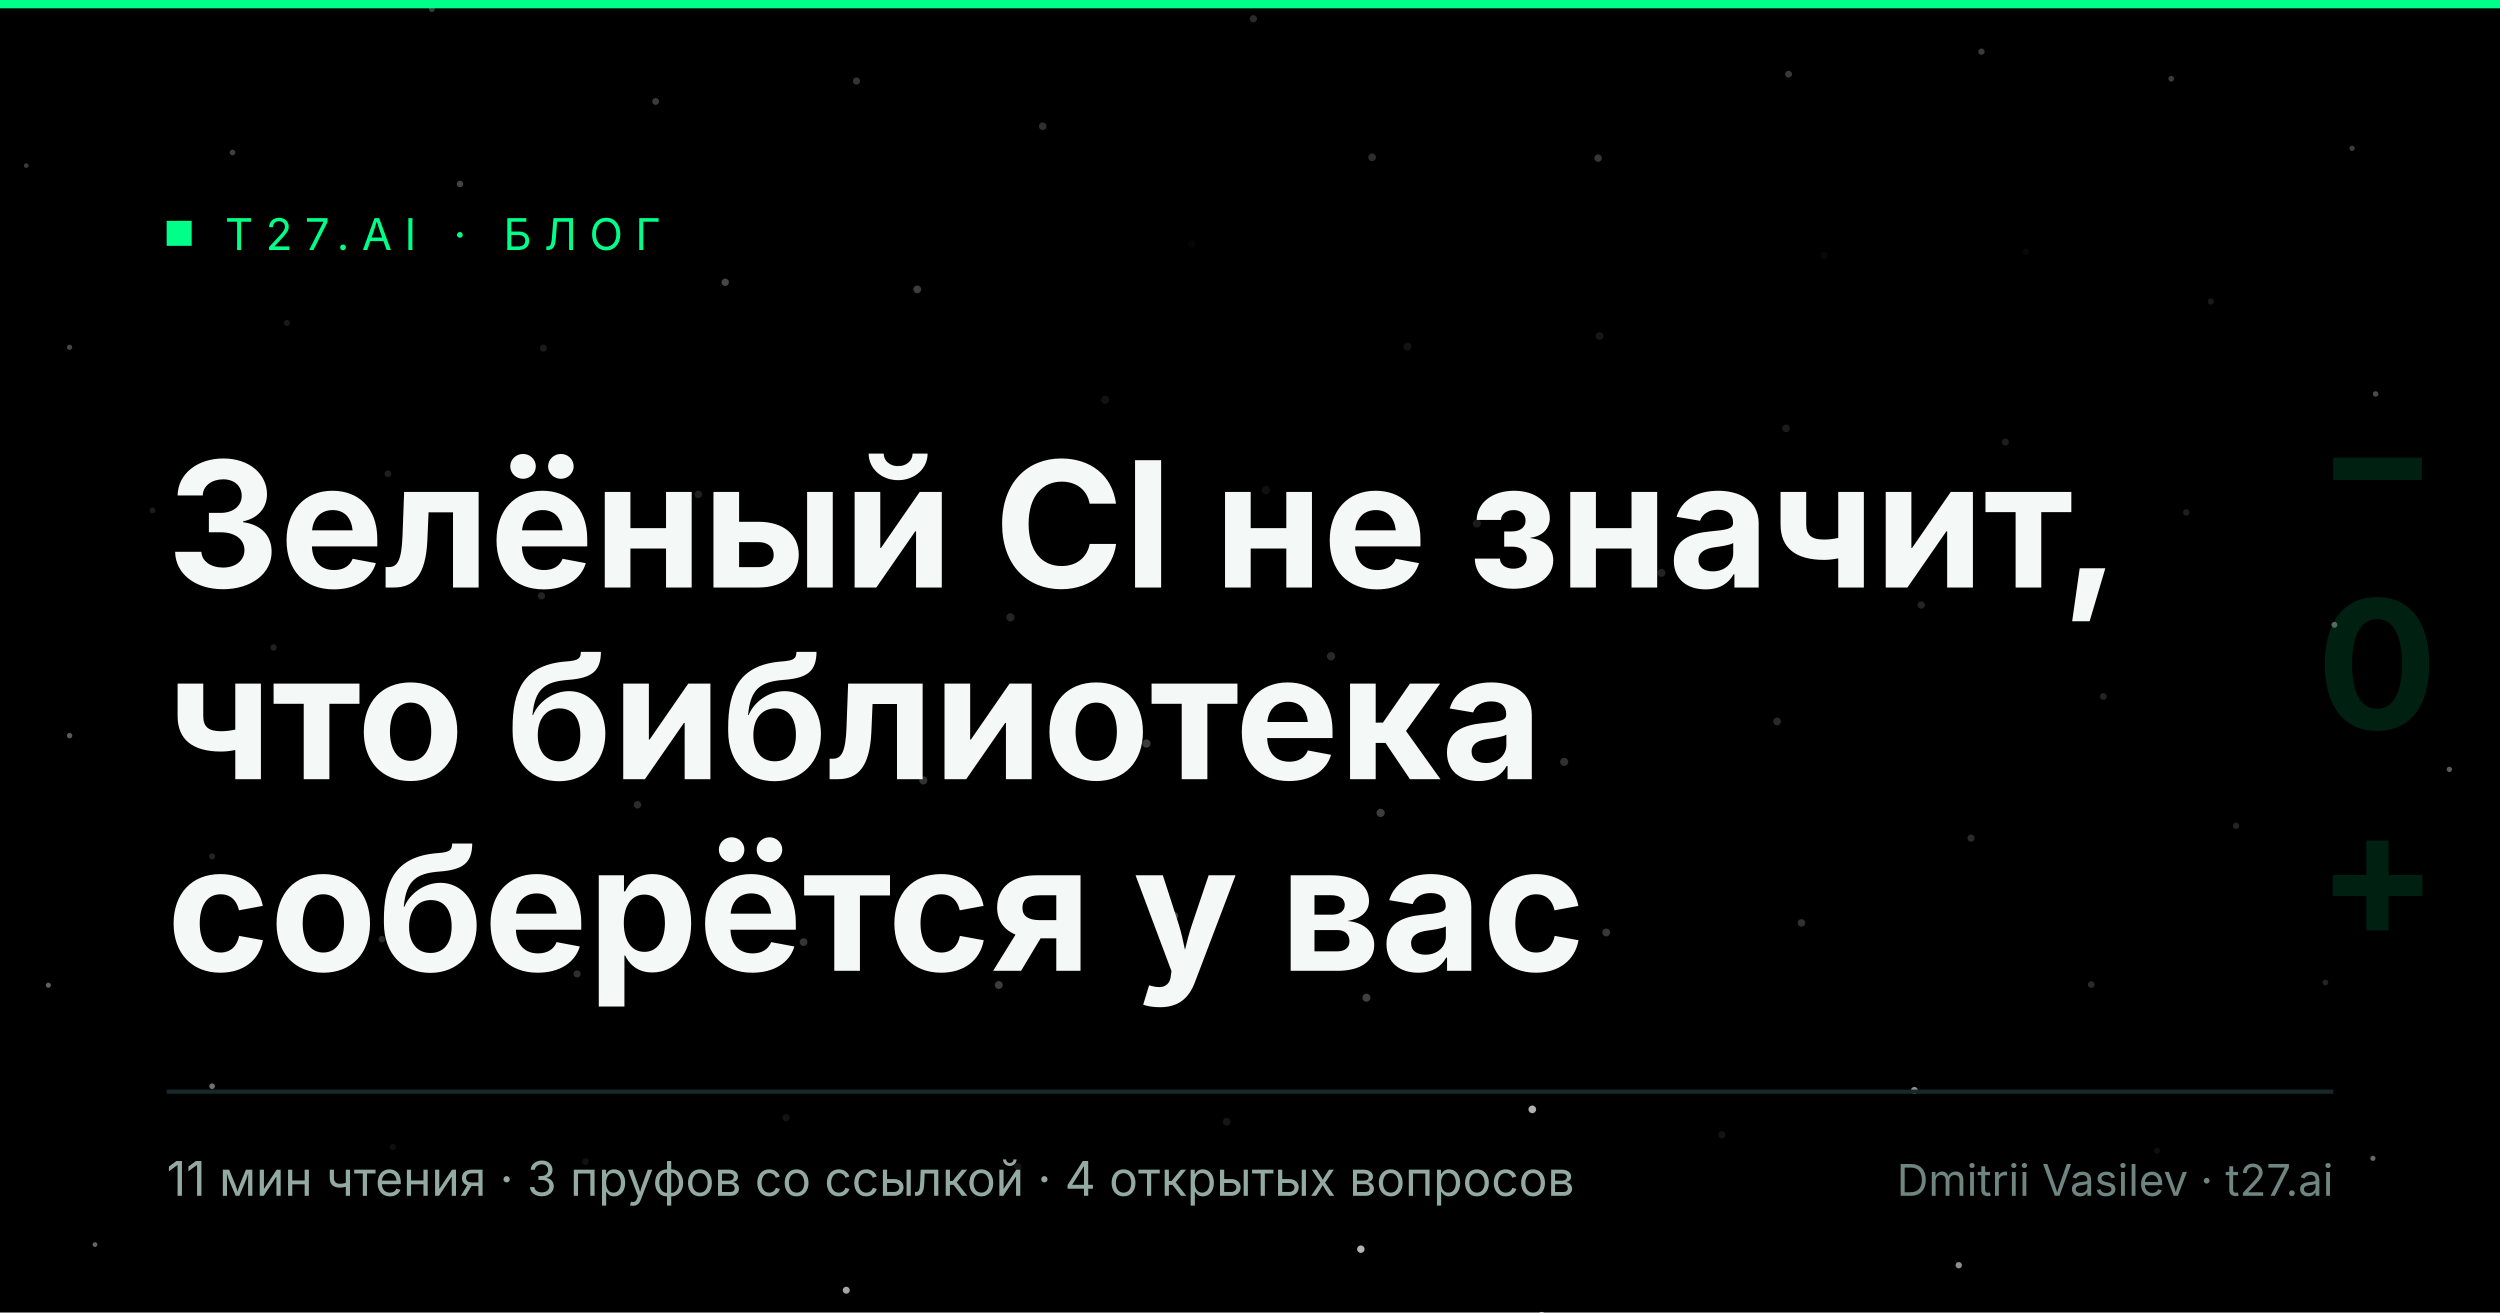
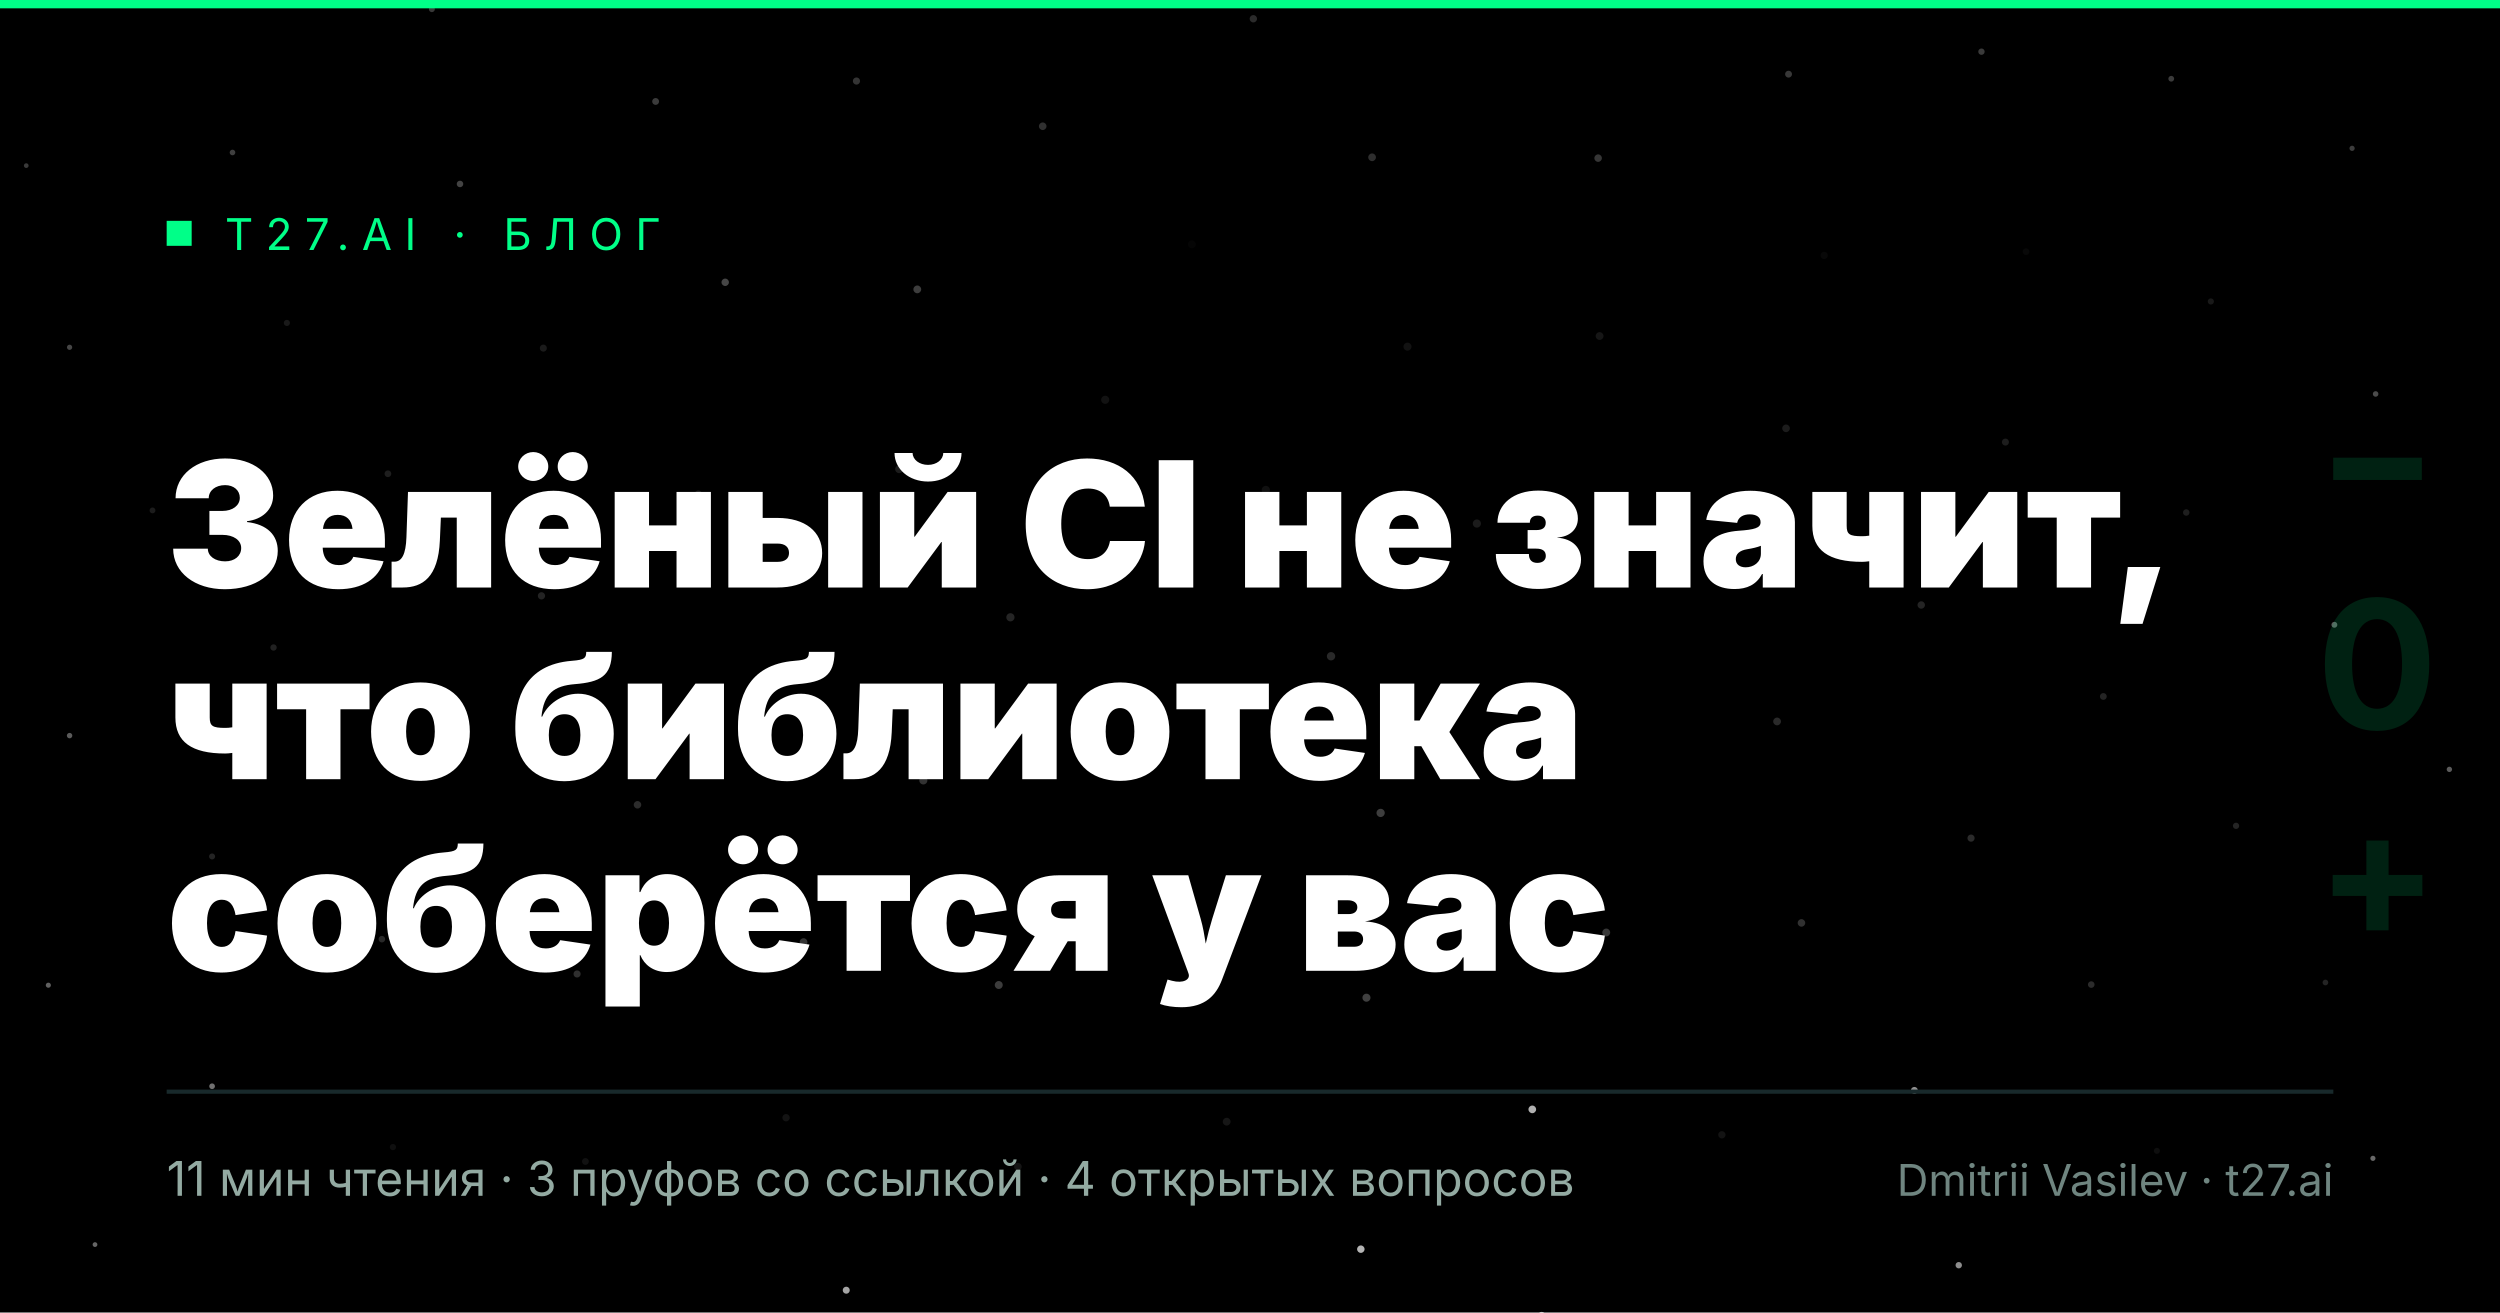
<svg xmlns="http://www.w3.org/2000/svg" width="1200" height="630" viewBox="0 0 1200 630" role="img" aria-label="Зелёный CI не значит, что библиотека соберётся у вас">
  <rect width="1200" height="630" fill="#000000" />
  <circle cx="638.9" cy="315.0" r="2.00" fill="#ffffff" opacity="0.164" />
  <circle cx="550.3" cy="356.9" r="1.99" fill="#ffffff" opacity="0.232" />
  <circle cx="607.6" cy="235.2" r="1.98" fill="#ffffff" opacity="0.064" />
  <circle cx="662.7" cy="390.2" r="1.98" fill="#ffffff" opacity="0.242" />
  <circle cx="485.0" cy="296.3" r="1.97" fill="#ffffff" opacity="0.145" />
  <circle cx="708.9" cy="251.3" r="1.96" fill="#ffffff" opacity="0.109" />
  <circle cx="563.6" cy="439.7" r="1.96" fill="#ffffff" opacity="0.257" />
  <circle cx="530.5" cy="191.9" r="1.95" fill="#ffffff" opacity="0.073" />
  <circle cx="750.8" cy="365.7" r="1.95" fill="#ffffff" opacity="0.194" />
  <circle cx="443.2" cy="374.6" r="1.94" fill="#ffffff" opacity="0.198" />
  <circle cx="675.6" cy="166.4" r="1.93" fill="#ffffff" opacity="0.071" />
  <circle cx="655.9" cy="478.9" r="1.93" fill="#ffffff" opacity="0.252" />
  <circle cx="431.6" cy="225.2" r="1.92" fill="#ffffff" opacity="0.110" />
  <circle cx="797.5" cy="275.0" r="1.91" fill="#ffffff" opacity="0.137" />
  <circle cx="479.4" cy="472.8" r="1.91" fill="#ffffff" opacity="0.237" />
  <circle cx="572.1" cy="117.3" r="1.90" fill="#ffffff" opacity="0.022" />
  <circle cx="771.0" cy="447.6" r="1.89" fill="#ffffff" opacity="0.219" />
  <circle cx="369.9" cy="323.8" r="1.89" fill="#ffffff" opacity="0.160" />
  <circle cx="767.8" cy="161.3" r="1.88" fill="#ffffff" opacity="0.089" />
  <circle cx="588.8" cy="538.4" r="1.87" fill="#ffffff" opacity="0.089" />
  <circle cx="440.3" cy="138.9" r="1.87" fill="#ffffff" opacity="0.242" />
  <circle cx="853.0" cy="346.3" r="1.86" fill="#ffffff" opacity="0.167" />
  <circle cx="385.7" cy="452.2" r="1.86" fill="#ffffff" opacity="0.208" />
  <circle cx="658.6" cy="75.5" r="1.85" fill="#ffffff" opacity="0.182" />
  <circle cx="735.5" cy="532.5" r="1.84" fill="#ffffff" opacity="0.691" />
  <circle cx="335.2" cy="237.3" r="1.84" fill="#ffffff" opacity="0.124" />
  <circle cx="857.3" cy="205.6" r="1.83" fill="#ffffff" opacity="0.113" />
  <circle cx="488.6" cy="560.0" r="1.82" fill="#ffffff" opacity="0.084" />
  <circle cx="500.5" cy="60.6" r="1.82" fill="#ffffff" opacity="0.189" />
  <circle cx="864.7" cy="443.0" r="1.81" fill="#ffffff" opacity="0.194" />
  <circle cx="306.0" cy="386.3" r="1.80" fill="#ffffff" opacity="0.174" />
  <circle cx="767.1" cy="75.9" r="1.80" fill="#ffffff" opacity="0.214" />
  <circle cx="653.2" cy="599.6" r="1.79" fill="#ffffff" opacity="0.706" />
  <circle cx="348.1" cy="135.5" r="1.78" fill="#ffffff" opacity="0.274" />
  <circle cx="922.2" cy="290.4" r="1.78" fill="#ffffff" opacity="0.141" />
  <circle cx="377.3" cy="536.5" r="1.77" fill="#ffffff" opacity="0.076" />
  <circle cx="601.6" cy="9.0" r="1.77" fill="#ffffff" opacity="0.168" />
  <circle cx="826.5" cy="544.7" r="1.76" fill="#ffffff" opacity="0.076" />
  <circle cx="259.9" cy="286.0" r="1.75" fill="#ffffff" opacity="0.139" />
  <circle cx="875.6" cy="122.6" r="1.75" fill="#ffffff" opacity="0.033" />
  <circle cx="537.3" cy="632.1" r="1.74" fill="#ffffff" opacity="0.689" />
  <circle cx="411.1" cy="38.9" r="1.73" fill="#ffffff" opacity="0.206" />
  <circle cx="946.1" cy="402.3" r="1.73" fill="#ffffff" opacity="0.169" />
  <circle cx="277.0" cy="467.5" r="1.72" fill="#ffffff" opacity="0.185" />
  <circle cx="727.7" cy="-1.8" r="1.71" fill="#ffffff" opacity="0.181" />
  <circle cx="740.0" cy="631.4" r="1.71" fill="#ffffff" opacity="0.663" />
  <circle cx="260.8" cy="167.1" r="1.70" fill="#ffffff" opacity="0.106" />
  <circle cx="962.6" cy="212.2" r="1.69" fill="#ffffff" opacity="0.117" />
  <circle cx="406.2" cy="619.3" r="1.69" fill="#ffffff" opacity="0.641" />
  <circle cx="918.9" cy="523.4" r="1.67" fill="#ffffff" opacity="0.564" />
  <circle cx="208.0" cy="359.9" r="1.67" fill="#ffffff" opacity="0.152" />
  <circle cx="858.5" cy="35.6" r="1.66" fill="#ffffff" opacity="0.221" />
  <circle cx="314.7" cy="48.7" r="1.65" fill="#ffffff" opacity="0.232" />
  <circle cx="1009.6" cy="334.3" r="1.64" fill="#ffffff" opacity="0.144" />
  <circle cx="281.0" cy="557.5" r="1.64" fill="#ffffff" opacity="0.068" />
  <circle cx="838.8" cy="634.0" r="1.62" fill="#ffffff" opacity="0.611" />
  <circle cx="186.2" cy="227.4" r="1.62" fill="#ffffff" opacity="0.119" />
  <circle cx="972.5" cy="120.8" r="1.61" fill="#ffffff" opacity="0.034" />
  <circle cx="1003.8" cy="472.6" r="1.59" fill="#ffffff" opacity="0.168" />
  <circle cx="183.3" cy="450.8" r="1.58" fill="#ffffff" opacity="0.163" />
  <circle cx="220.8" cy="88.3" r="1.57" fill="#ffffff" opacity="0.262" />
  <circle cx="1049.4" cy="246.0" r="1.56" fill="#ffffff" opacity="0.120" />
  <circle cx="940.2" cy="607.3" r="1.54" fill="#ffffff" opacity="0.551" />
  <circle cx="131.3" cy="310.8" r="1.53" fill="#ffffff" opacity="0.131" />
  <circle cx="951.1" cy="24.8" r="1.53" fill="#ffffff" opacity="0.228" />
  <circle cx="1073.3" cy="396.4" r="1.51" fill="#ffffff" opacity="0.144" />
  <circle cx="188.6" cy="550.6" r="1.50" fill="#ffffff" opacity="0.060" />
  <circle cx="137.7" cy="155.0" r="1.48" fill="#ffffff" opacity="0.100" />
  <circle cx="1061.2" cy="144.7" r="1.48" fill="#ffffff" opacity="0.098" />
  <circle cx="1035.3" cy="552.4" r="1.46" fill="#ffffff" opacity="0.058" />
  <circle cx="101.8" cy="411.1" r="1.45" fill="#ffffff" opacity="0.142" />
  <circle cx="207.3" cy="4.4" r="1.43" fill="#ffffff" opacity="0.220" />
  <circle cx="1120.5" cy="299.9" r="1.42" fill="#ffffff" opacity="0.357" />
  <circle cx="73.2" cy="245.0" r="1.40" fill="#ffffff" opacity="0.111" />
  <circle cx="1042.2" cy="37.8" r="1.39" fill="#ffffff" opacity="0.234" />
  <circle cx="1116.2" cy="471.6" r="1.37" fill="#ffffff" opacity="0.143" />
  <circle cx="101.8" cy="521.4" r="1.37" fill="#ffffff" opacity="0.441" />
  <circle cx="111.6" cy="73.2" r="1.35" fill="#ffffff" opacity="0.247" />
  <circle cx="1140.3" cy="189.1" r="1.34" fill="#ffffff" opacity="0.295" />
  <circle cx="33.4" cy="353.1" r="1.31" fill="#ffffff" opacity="0.357" />
  <circle cx="1175.7" cy="369.3" r="1.29" fill="#ffffff" opacity="0.358" />
  <circle cx="133.6" cy="634.1" r="1.28" fill="#ffffff" opacity="0.458" />
  <circle cx="33.4" cy="166.7" r="1.26" fill="#ffffff" opacity="0.276" />
  <circle cx="1129.0" cy="71.2" r="1.26" fill="#ffffff" opacity="0.239" />
  <circle cx="1139.0" cy="556.0" r="1.24" fill="#ffffff" opacity="0.413" />
  <circle cx="23.2" cy="472.9" r="1.23" fill="#ffffff" opacity="0.381" />
  <circle cx="45.6" cy="597.4" r="1.15" fill="#ffffff" opacity="0.399" />
  <circle cx="12.6" cy="79.5" r="1.13" fill="#ffffff" opacity="0.229" />
-   <text x="1112" y="250" font-family="Inter,Helvetica,Arial,sans-serif" font-size="86" font-weight="700" fill="#00ff88" opacity="0.13">−</text>
-   <text x="1112" y="350" font-family="Inter,Helvetica,Arial,sans-serif" font-size="86" font-weight="700" fill="#00ff88" opacity="0.13">0</text>
-   <text x="1112" y="450" font-family="Inter,Helvetica,Arial,sans-serif" font-size="86" font-weight="700" fill="#00ff88" opacity="0.13">+</text>
+   <text x="1112" y="250" font-family="Inter,DejaVu Sans,Helvetica,Arial,sans-serif" font-size="86" font-weight="700" fill="#00ff88" opacity="0.13">−</text>
+   <text x="1112" y="350" font-family="Inter,DejaVu Sans,Helvetica,Arial,sans-serif" font-size="86" font-weight="700" fill="#00ff88" opacity="0.13">0</text>
+   <text x="1112" y="450" font-family="Inter,DejaVu Sans,Helvetica,Arial,sans-serif" font-size="86" font-weight="700" fill="#00ff88" opacity="0.13">+</text>
  <rect x="0" y="0" width="1200" height="4" fill="#00ff88" />
  <rect x="80" y="106" width="12" height="12" fill="#00ff88" />
-   <text x="108" y="120" font-family="Inter,Helvetica,Arial,sans-serif" font-size="21" letter-spacing="6" fill="#00ff88">T27.AI · БЛОГ</text>
-   <text x="80" y="282" font-family="Inter,Helvetica,Arial,sans-serif" font-size="84" font-weight="700" fill="#f4f8f6">Зелёный CI не значит,</text>
-   <text x="80" y="374" font-family="Inter,Helvetica,Arial,sans-serif" font-size="84" font-weight="700" fill="#f4f8f6">что библиотека</text>
-   <text x="80" y="466" font-family="Inter,Helvetica,Arial,sans-serif" font-size="84" font-weight="700" fill="#f4f8f6">соберётся у вас</text>
+   <text x="108" y="120" font-family="Inter,DejaVu Sans,Helvetica,Arial,sans-serif" font-size="21" letter-spacing="6" fill="#00ff88">T27.AI · БЛОГ</text>
+   <text x="80" y="282" font-family="Inter,DejaVu Sans,Helvetica,Arial,sans-serif" font-size="84" font-weight="900" fill="#ffffff">Зелёный CI не значит,</text>
+   <text x="80" y="374" font-family="Inter,DejaVu Sans,Helvetica,Arial,sans-serif" font-size="84" font-weight="900" fill="#ffffff">что библиотека</text>
+   <text x="80" y="466" font-family="Inter,DejaVu Sans,Helvetica,Arial,sans-serif" font-size="84" font-weight="900" fill="#ffffff">соберётся у вас</text>
  <line x1="80" y1="524" x2="1120" y2="524" stroke="#18292b" stroke-width="2" />
-   <text x="80" y="574" font-family="Inter,Helvetica,Arial,sans-serif" font-size="23" fill="#93aaa2">11 мин чтения  ·  3 пруфов со ссылкой  ·  4 открытых вопросов</text>
-   <text x="1120" y="574" text-anchor="end" font-family="Inter,Helvetica,Arial,sans-serif" font-size="21" fill="#6f8580">Dmitrii Vasilev · t27.ai</text>
+   <text x="80" y="574" font-family="Inter,DejaVu Sans,Helvetica,Arial,sans-serif" font-size="23" fill="#93aaa2">11 мин чтения  ·  3 пруфов со ссылкой  ·  4 открытых вопросов</text>
+   <text x="1120" y="574" text-anchor="end" font-family="Inter,DejaVu Sans,Helvetica,Arial,sans-serif" font-size="21" fill="#6f8580">Dmitrii Vasilev · t27.ai</text>
</svg>
